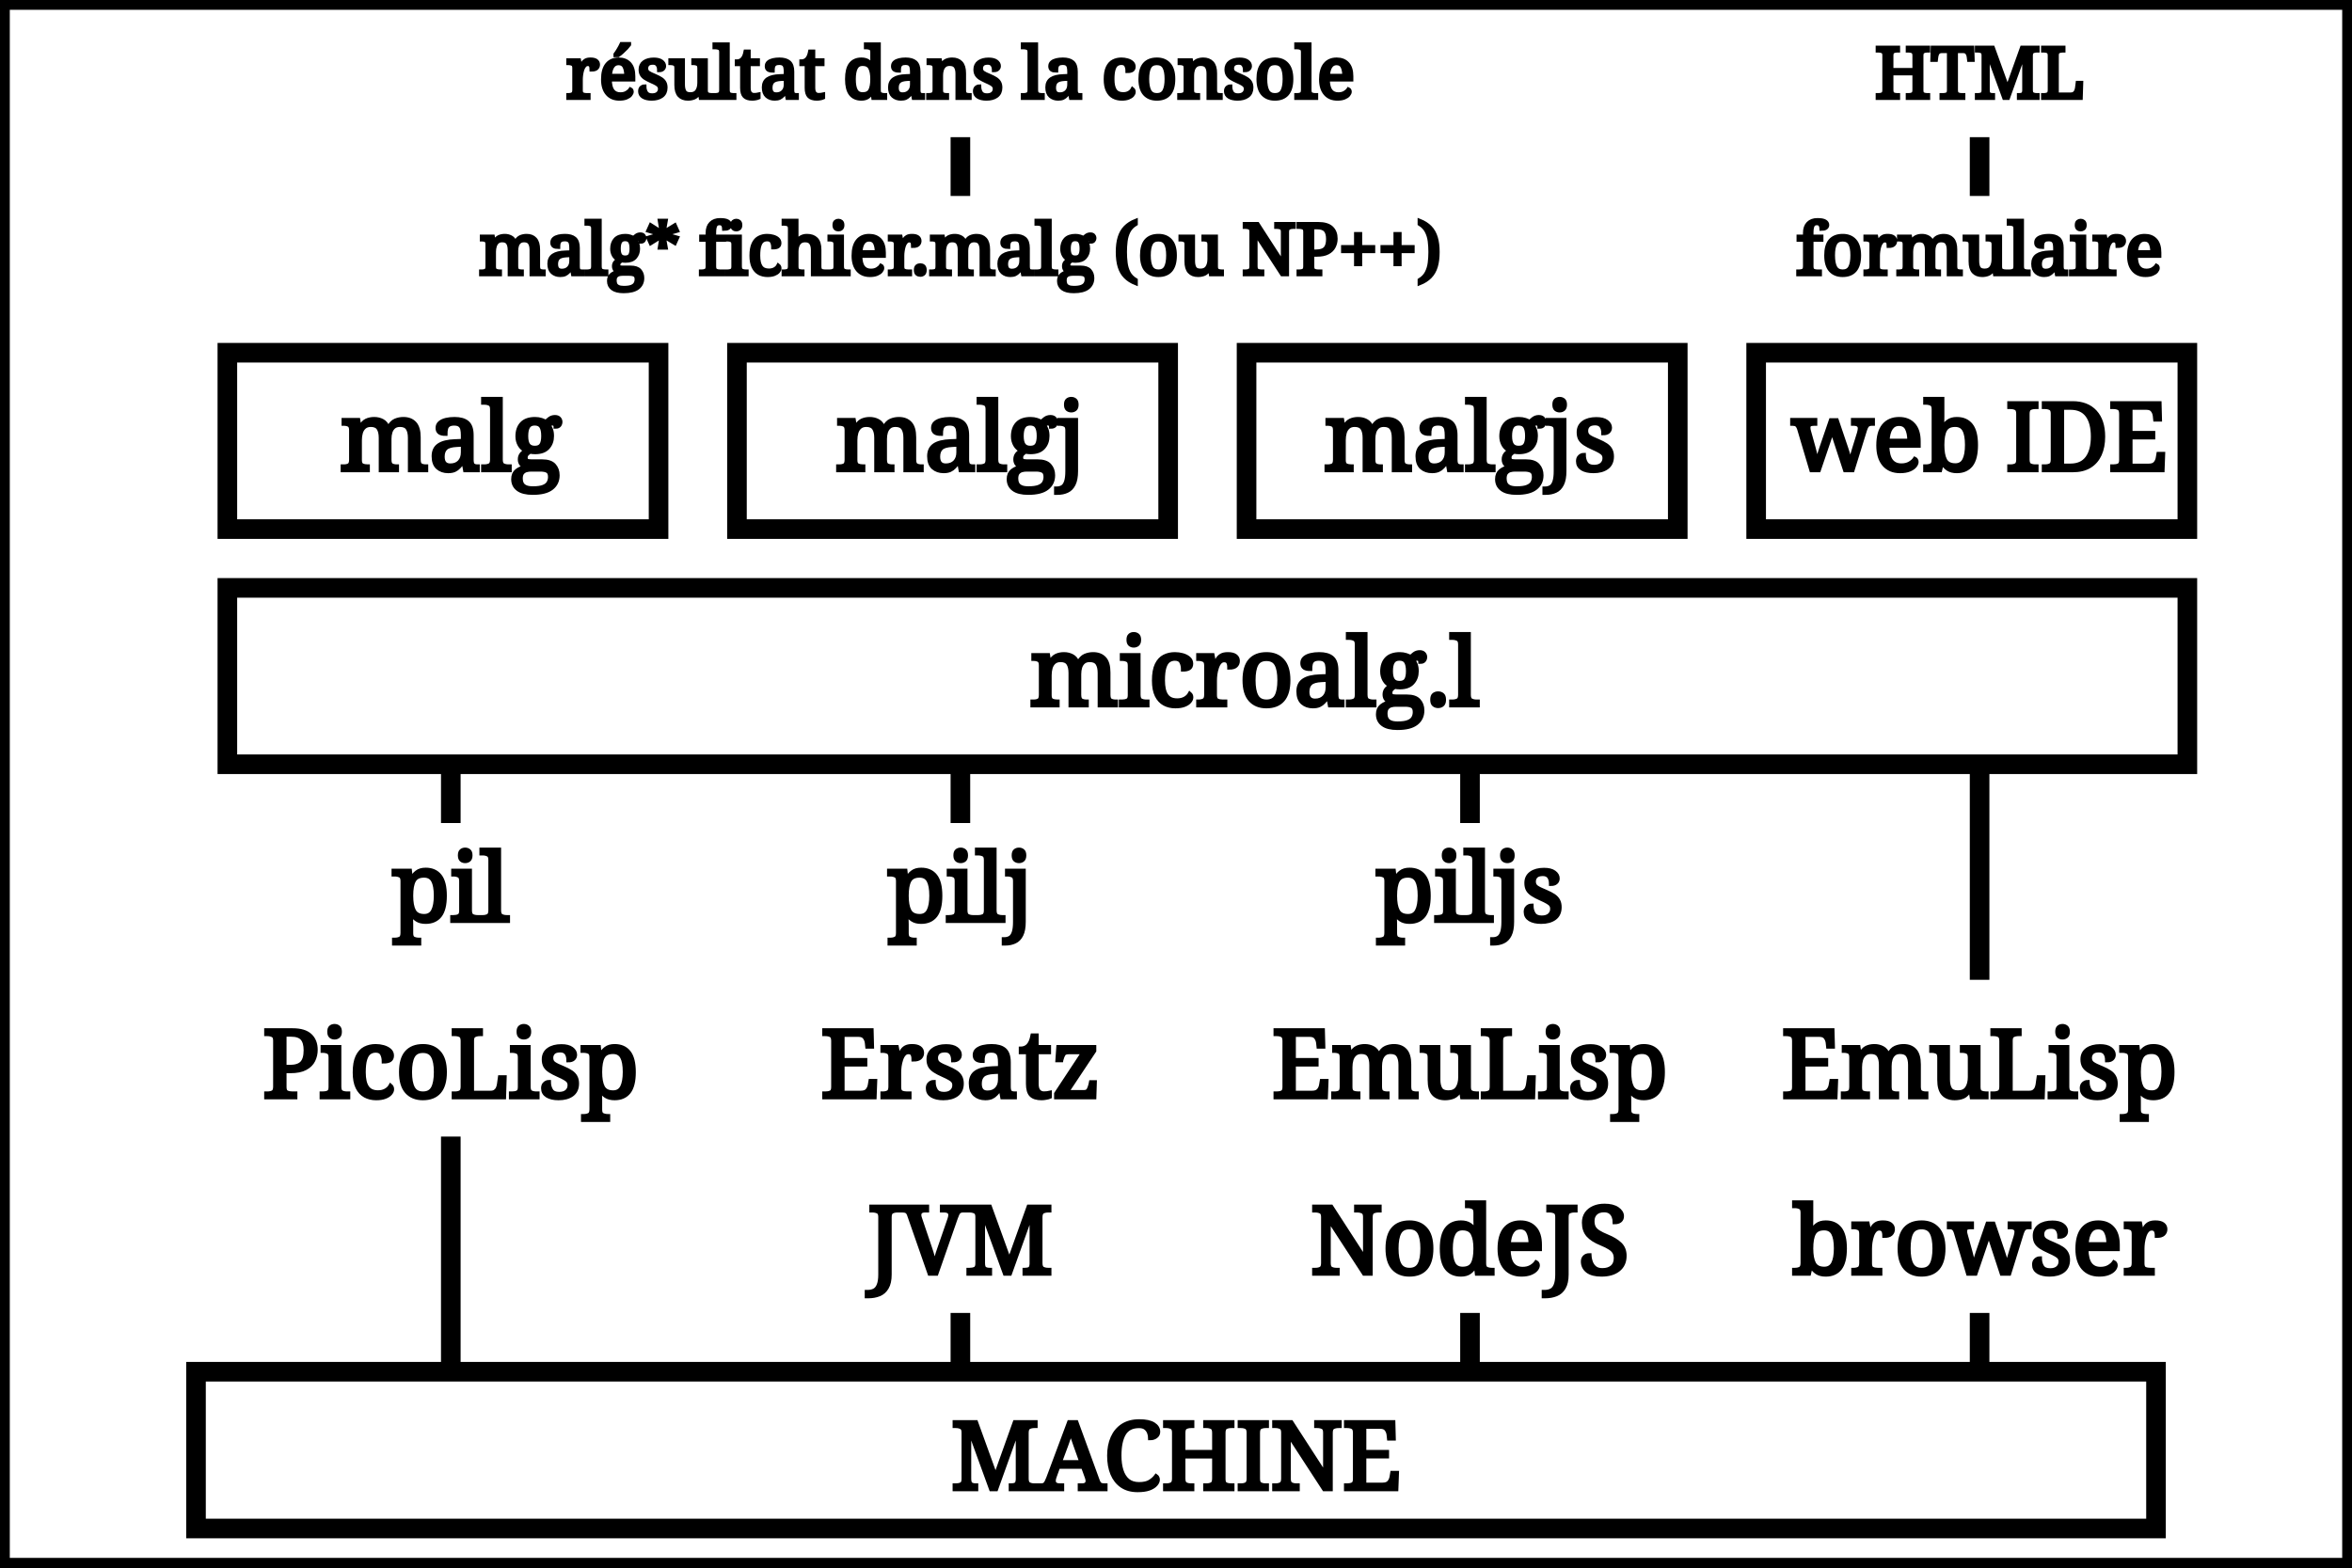
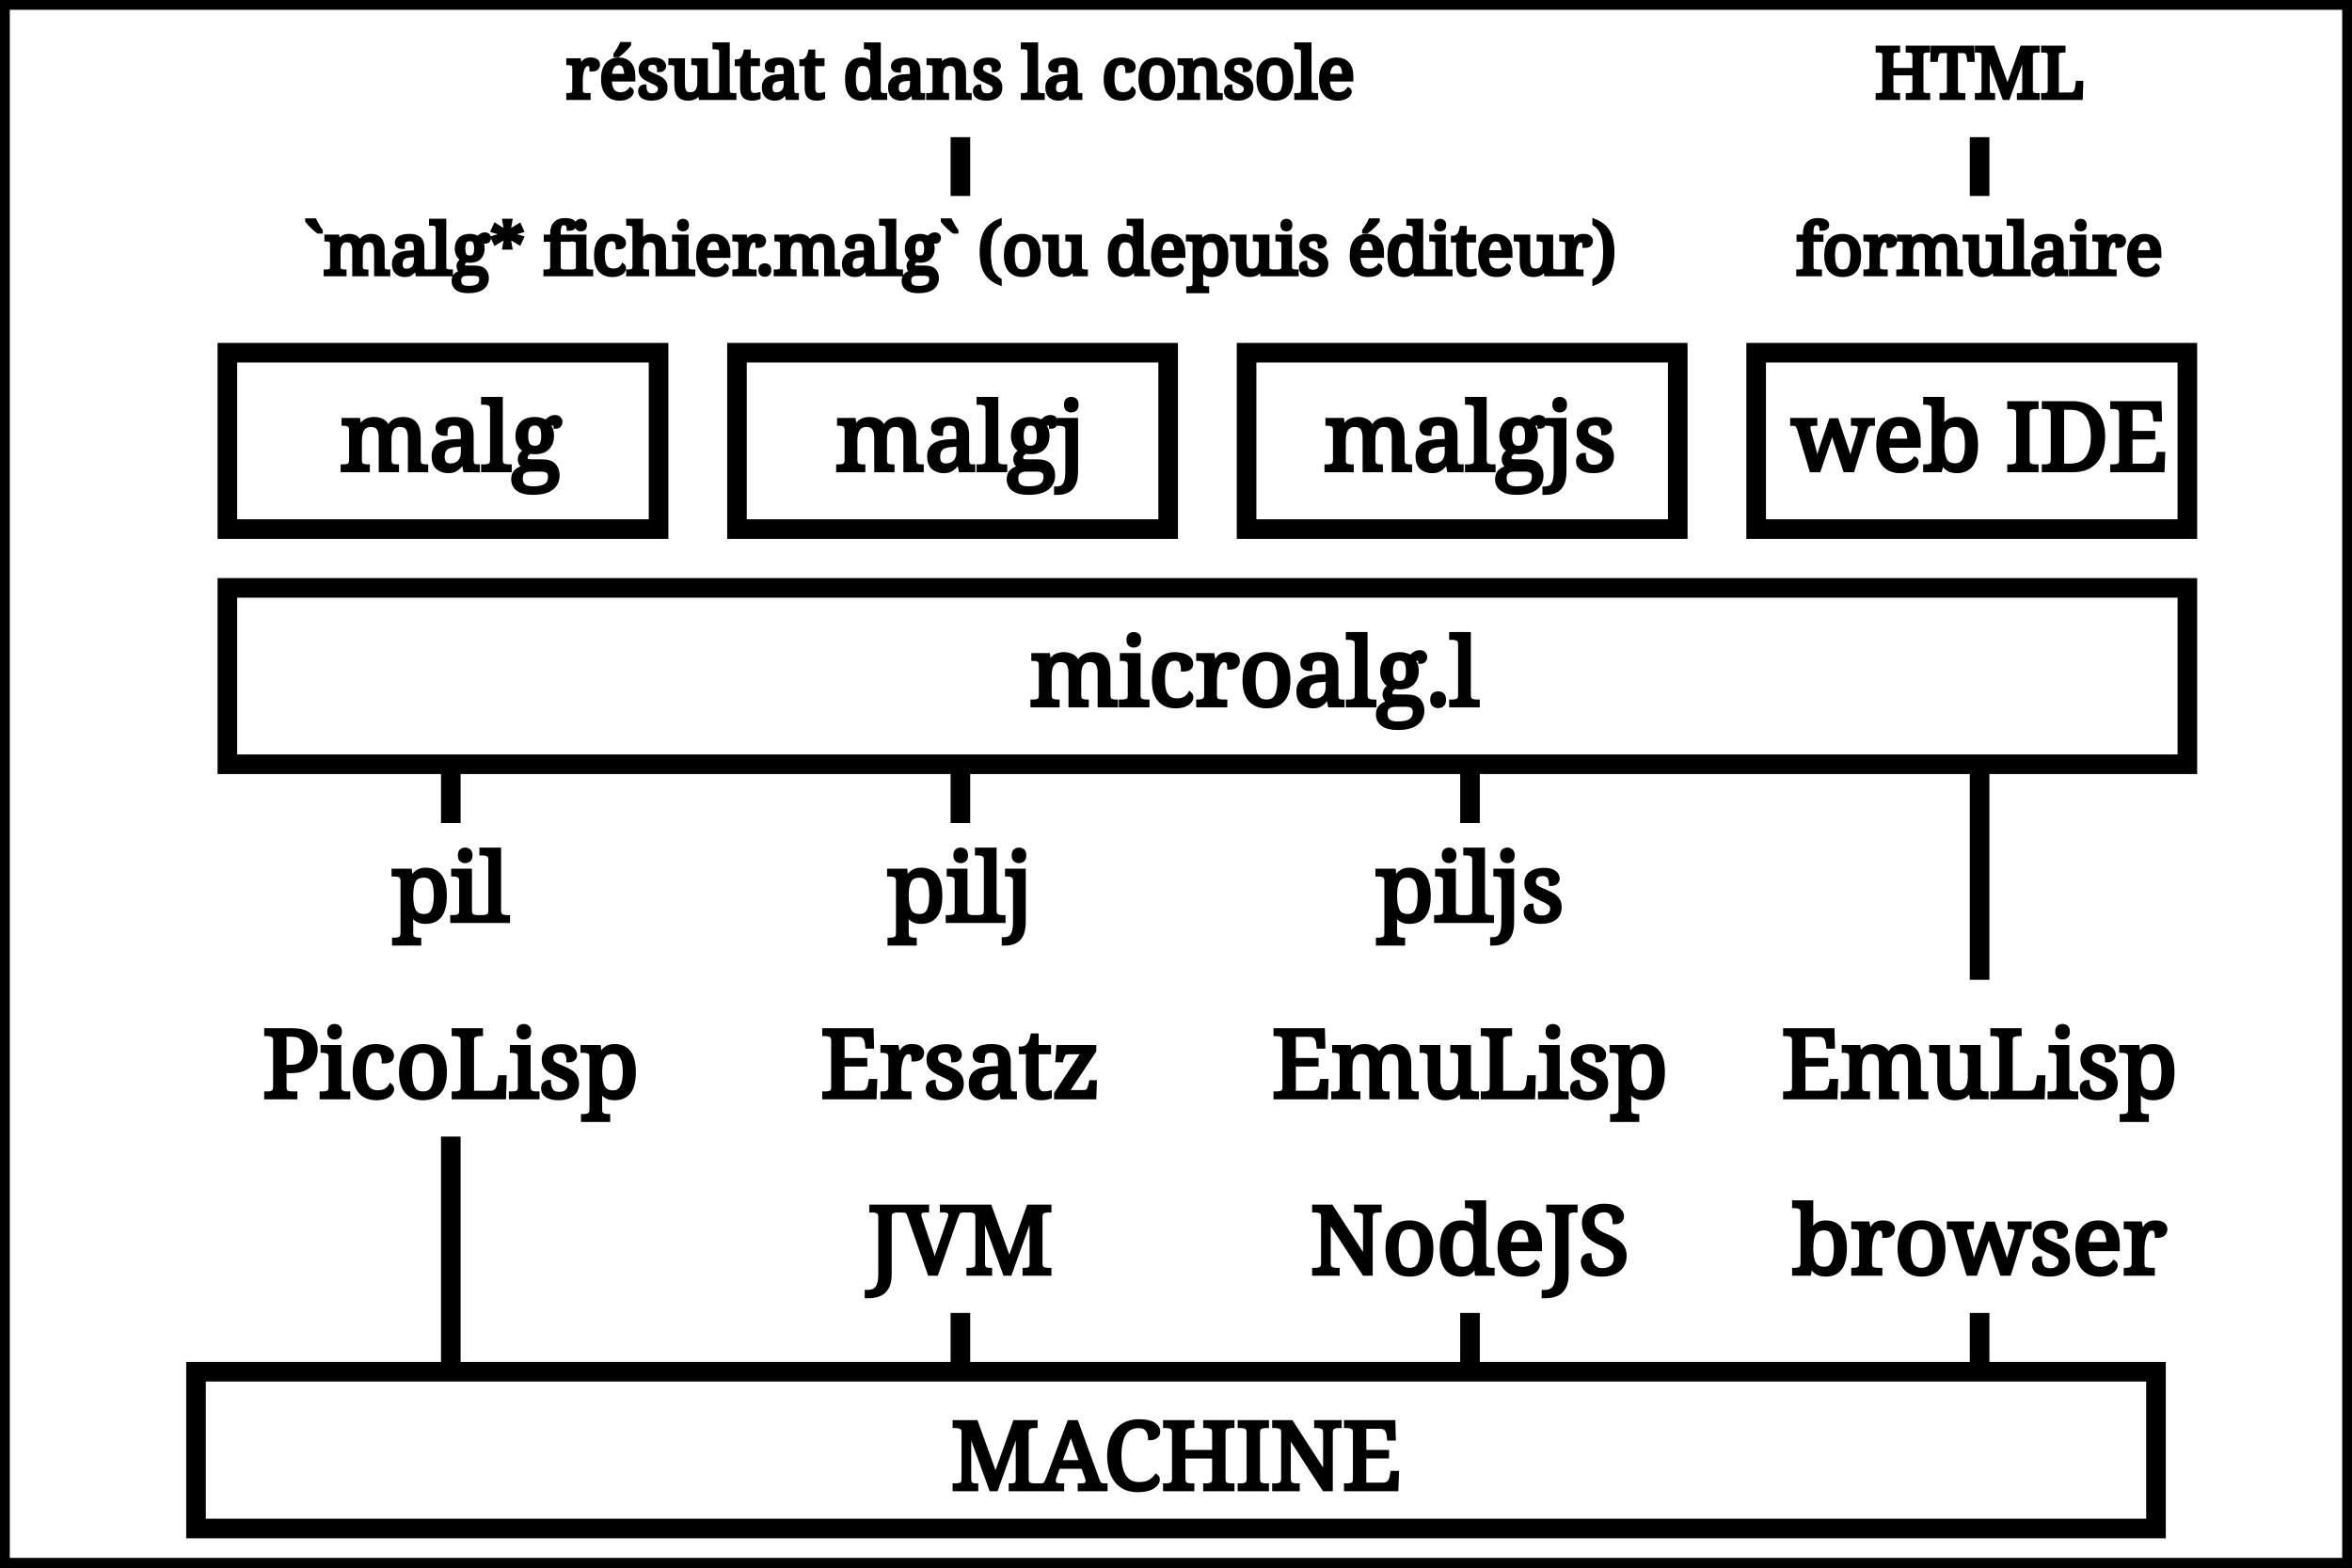
<svg xmlns="http://www.w3.org/2000/svg" width="600" height="400" stroke-width="5" stroke="#000" fill="#FFF">
  <rect height="400" width="600" x="0" y="0" />
  <text xml:space="preserve" text-anchor="middle" font-family="serif" font-size="18" fill="#000" stroke-width="1" x="245" y="25">résultat dans la console</text>
  <line x1="245" y1="35" x2="245" y2="50" stroke-width="5" stroke="#000" />
-   <text xml:space="preserve" text-anchor="middle" font-family="serif" font-size="18" fill="#000" stroke-width="1" x="245" y="70">malg* fichier.malg (ou NP++)</text>
+   <text xml:space="preserve" text-anchor="middle" font-family="serif" font-size="18" fill="#000" stroke-width="1" x="245" y="70">`malg* fichier.malg` (ou depuis éditeur)</text>
  <text xml:space="preserve" text-anchor="middle" font-family="serif" font-size="18" fill="#000" stroke-width="1" x="505" y="25">HTML</text>
  <line x1="505" y1="35" x2="505" y2="50" stroke-width="5" stroke="#000" />
  <text xml:space="preserve" text-anchor="middle" font-family="serif" font-size="18" fill="#000" stroke-width="1" x="505" y="70">formulaire</text>
  <rect height="45" width="500" x="58" y="150" />
  <text xml:space="preserve" text-anchor="middle" font-family="serif" font-size="24" fill="#000" stroke-width="1" x="320" y="180">microalg.l</text>
  <rect height="45" width="110" x="58" y="90" />
  <text xml:space="preserve" text-anchor="middle" font-family="serif" font-size="24" fill="#000" stroke-width="1" x="115" y="120">malg</text>
  <line x1="115" y1="195" x2="115" y2="210" stroke-width="5" stroke="#000" />
  <text xml:space="preserve" text-anchor="middle" font-family="serif" font-size="24" fill="#000" stroke-width="1" x="115" y="235">pil</text>
  <text xml:space="preserve" text-anchor="middle" font-family="serif" font-size="24" fill="#000" stroke-width="1" x="115" y="280">PicoLisp</text>
  <line x1="115" y1="290" x2="115" y2="350" stroke-width="5" stroke="#000" />
  <rect height="45" width="110" x="188" y="90" stroke-width="5" stroke="#000" fill="#FFF" />
  <text xml:space="preserve" text-anchor="middle" font-family="serif" font-size="24" fill="#000" stroke-width="1" x="245" y="120">malgj</text>
  <line x1="245" y1="195" x2="245" y2="210" stroke-width="5" stroke="#000" />
  <text xml:space="preserve" text-anchor="middle" font-family="serif" font-size="24" fill="#000" stroke-width="1" x="245" y="235">pilj</text>
  <text xml:space="preserve" text-anchor="middle" font-family="serif" font-size="24" fill="#000" stroke-width="1" x="245" y="280">Ersatz</text>
  <text xml:space="preserve" text-anchor="middle" font-family="serif" font-size="24" fill="#000" stroke-width="1" x="245" y="325">JVM</text>
  <line x1="245" y1="335" x2="245" y2="350" stroke-width="5" stroke="#000" />
  <rect height="45" width="110" x="318" y="90" stroke-width="5" stroke="#000" fill="#FFF" />
  <text xml:space="preserve" text-anchor="middle" font-family="serif" font-size="24" fill="#000" stroke-width="1" x="375" y="120">malgjs</text>
  <line x1="375" y1="195" x2="375" y2="210" stroke-width="5" stroke="#000" />
  <text xml:space="preserve" text-anchor="middle" font-family="serif" font-size="24" fill="#000" stroke-width="1" x="375" y="235">piljs</text>
  <text xml:space="preserve" text-anchor="middle" font-family="serif" font-size="24" fill="#000" stroke-width="1" x="375" y="280">EmuLisp</text>
  <text xml:space="preserve" text-anchor="middle" font-family="serif" font-size="24" fill="#000" stroke-width="1" x="375" y="325">NodeJS</text>
  <line x1="375" y1="335" x2="375" y2="350" stroke-width="5" stroke="#000" />
  <rect height="45" width="110" x="448" y="90" stroke-width="5" stroke="#000" fill="#FFF" />
  <text xml:space="preserve" text-anchor="middle" font-family="serif" font-size="24" fill="#000" stroke-width="1" x="505" y="120">web IDE</text>
  <line x1="505" y1="195" x2="505" y2="250" stroke-width="5" stroke="#000" />
  <text xml:space="preserve" text-anchor="middle" font-family="serif" font-size="24" fill="#000" stroke-width="1" x="505" y="280">EmuLisp</text>
  <text xml:space="preserve" text-anchor="middle" font-family="serif" font-size="24" fill="#000" stroke-width="1" x="505" y="325">browser</text>
  <line x1="505" y1="335" x2="505" y2="350" stroke-width="5" stroke="#000" />
  <rect fill="#FFF" stroke="#000" stroke-width="5" x="50" y="350" width="500" height="40" />
  <text xml:space="preserve" text-anchor="middle" font-family="serif" font-size="24" fill="#000" stroke-width="1" x="300" y="380">MACHINE</text>
</svg>
